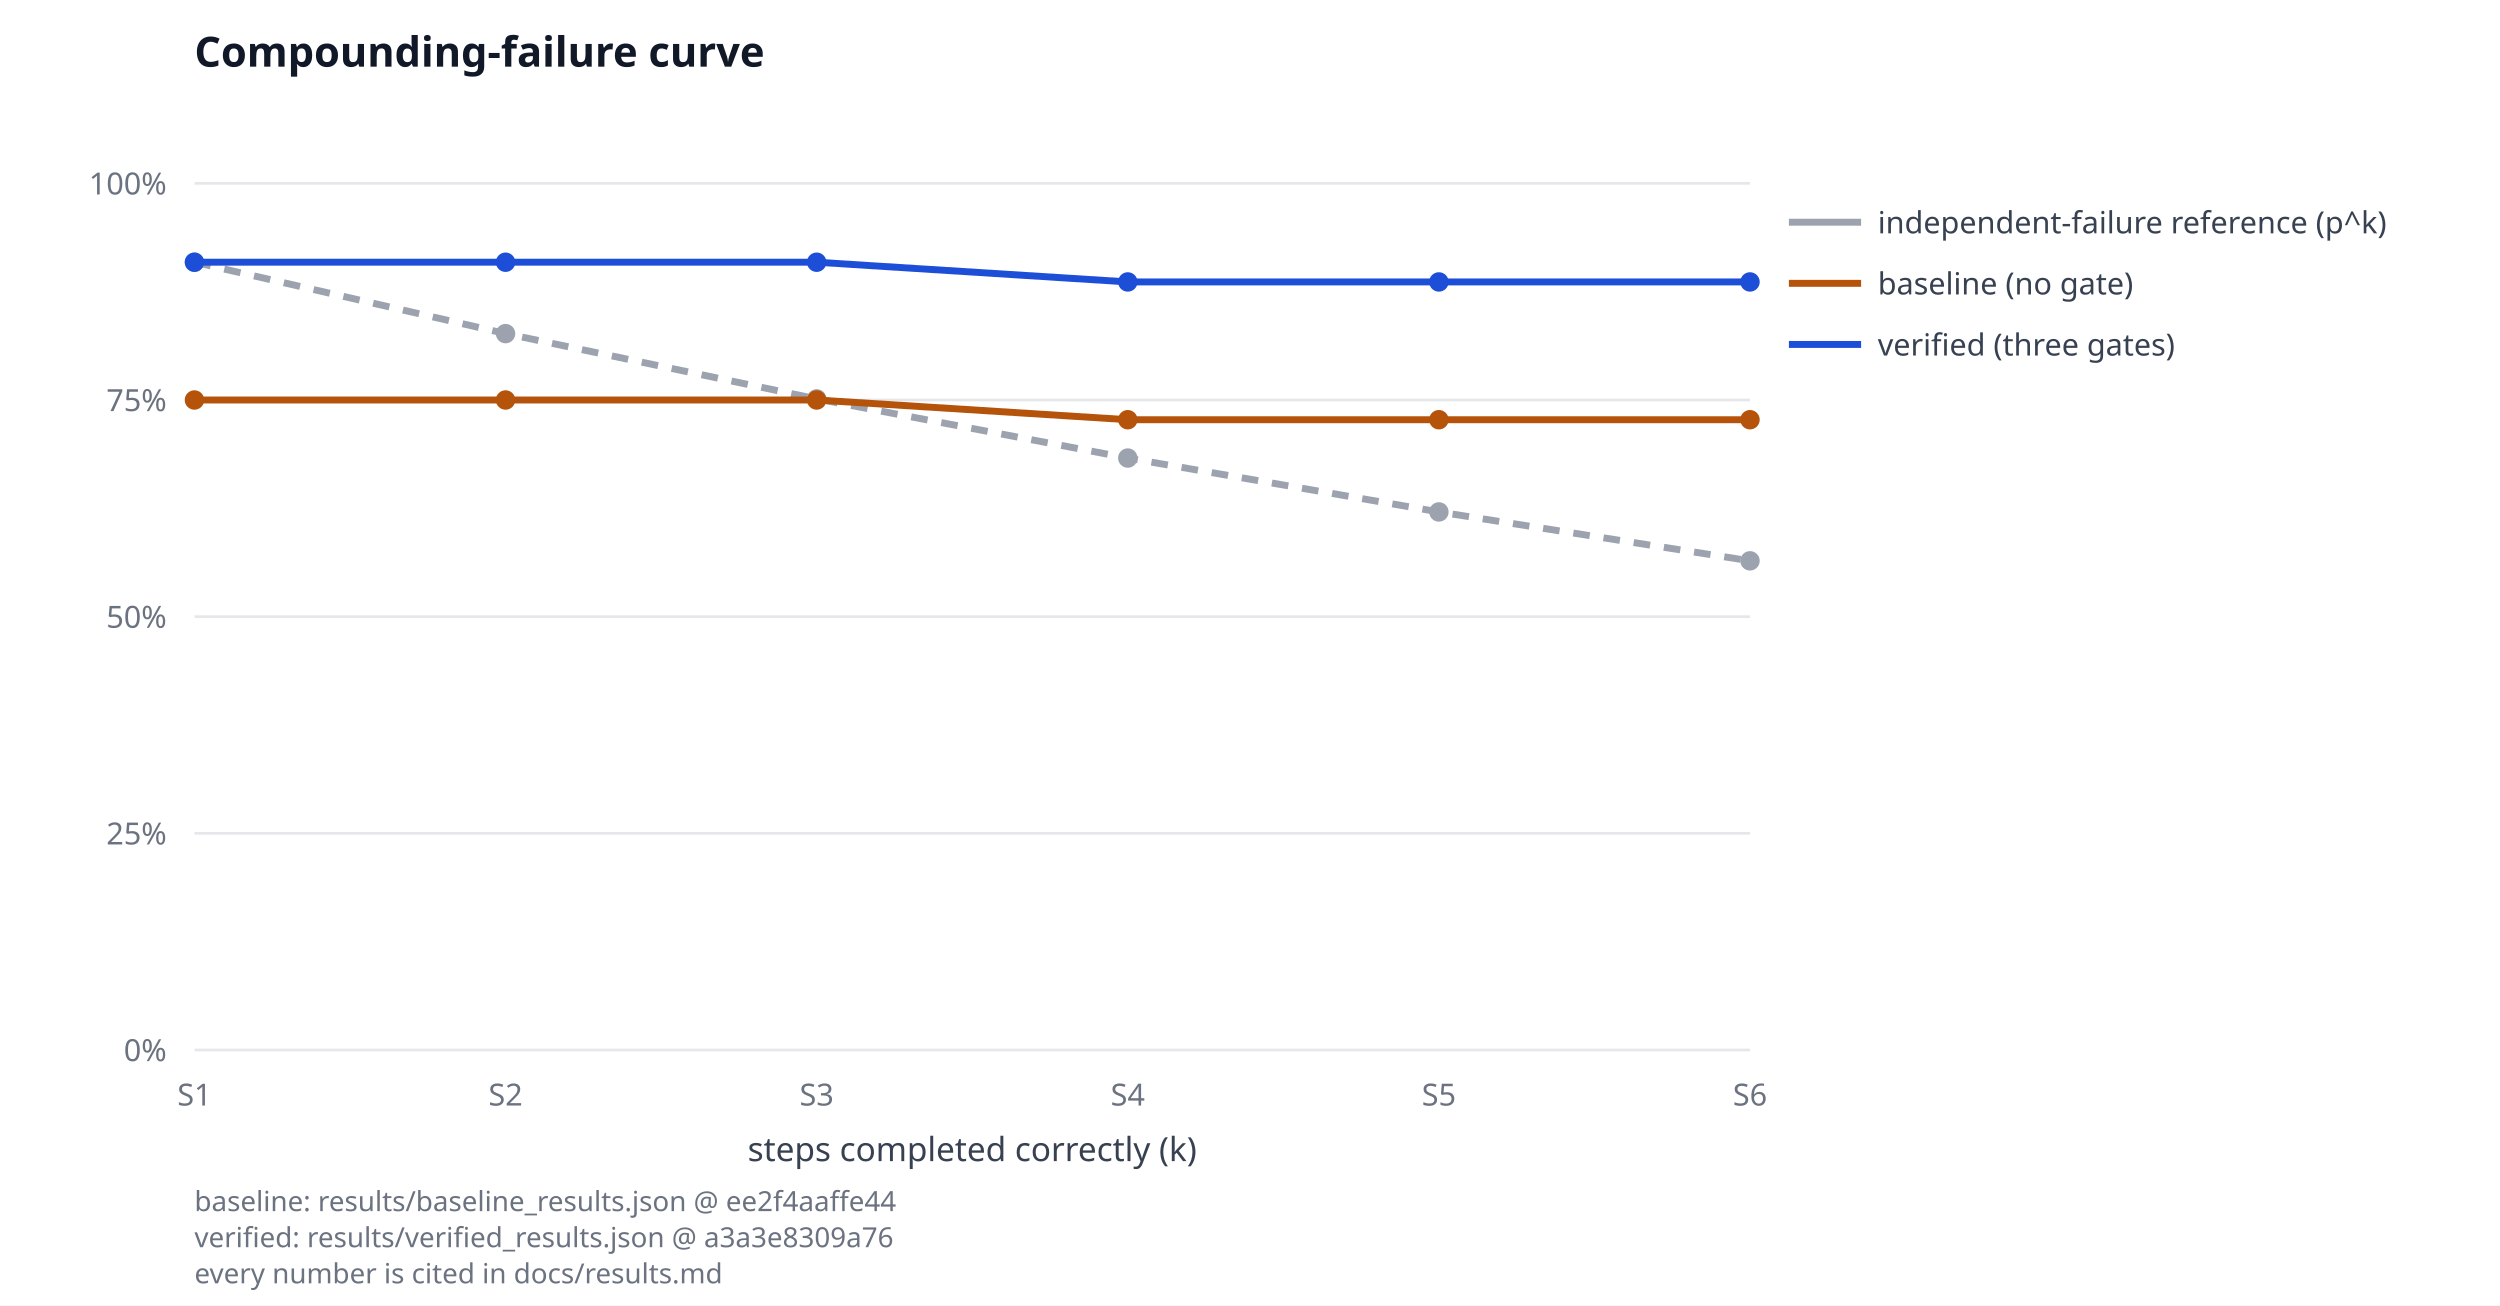
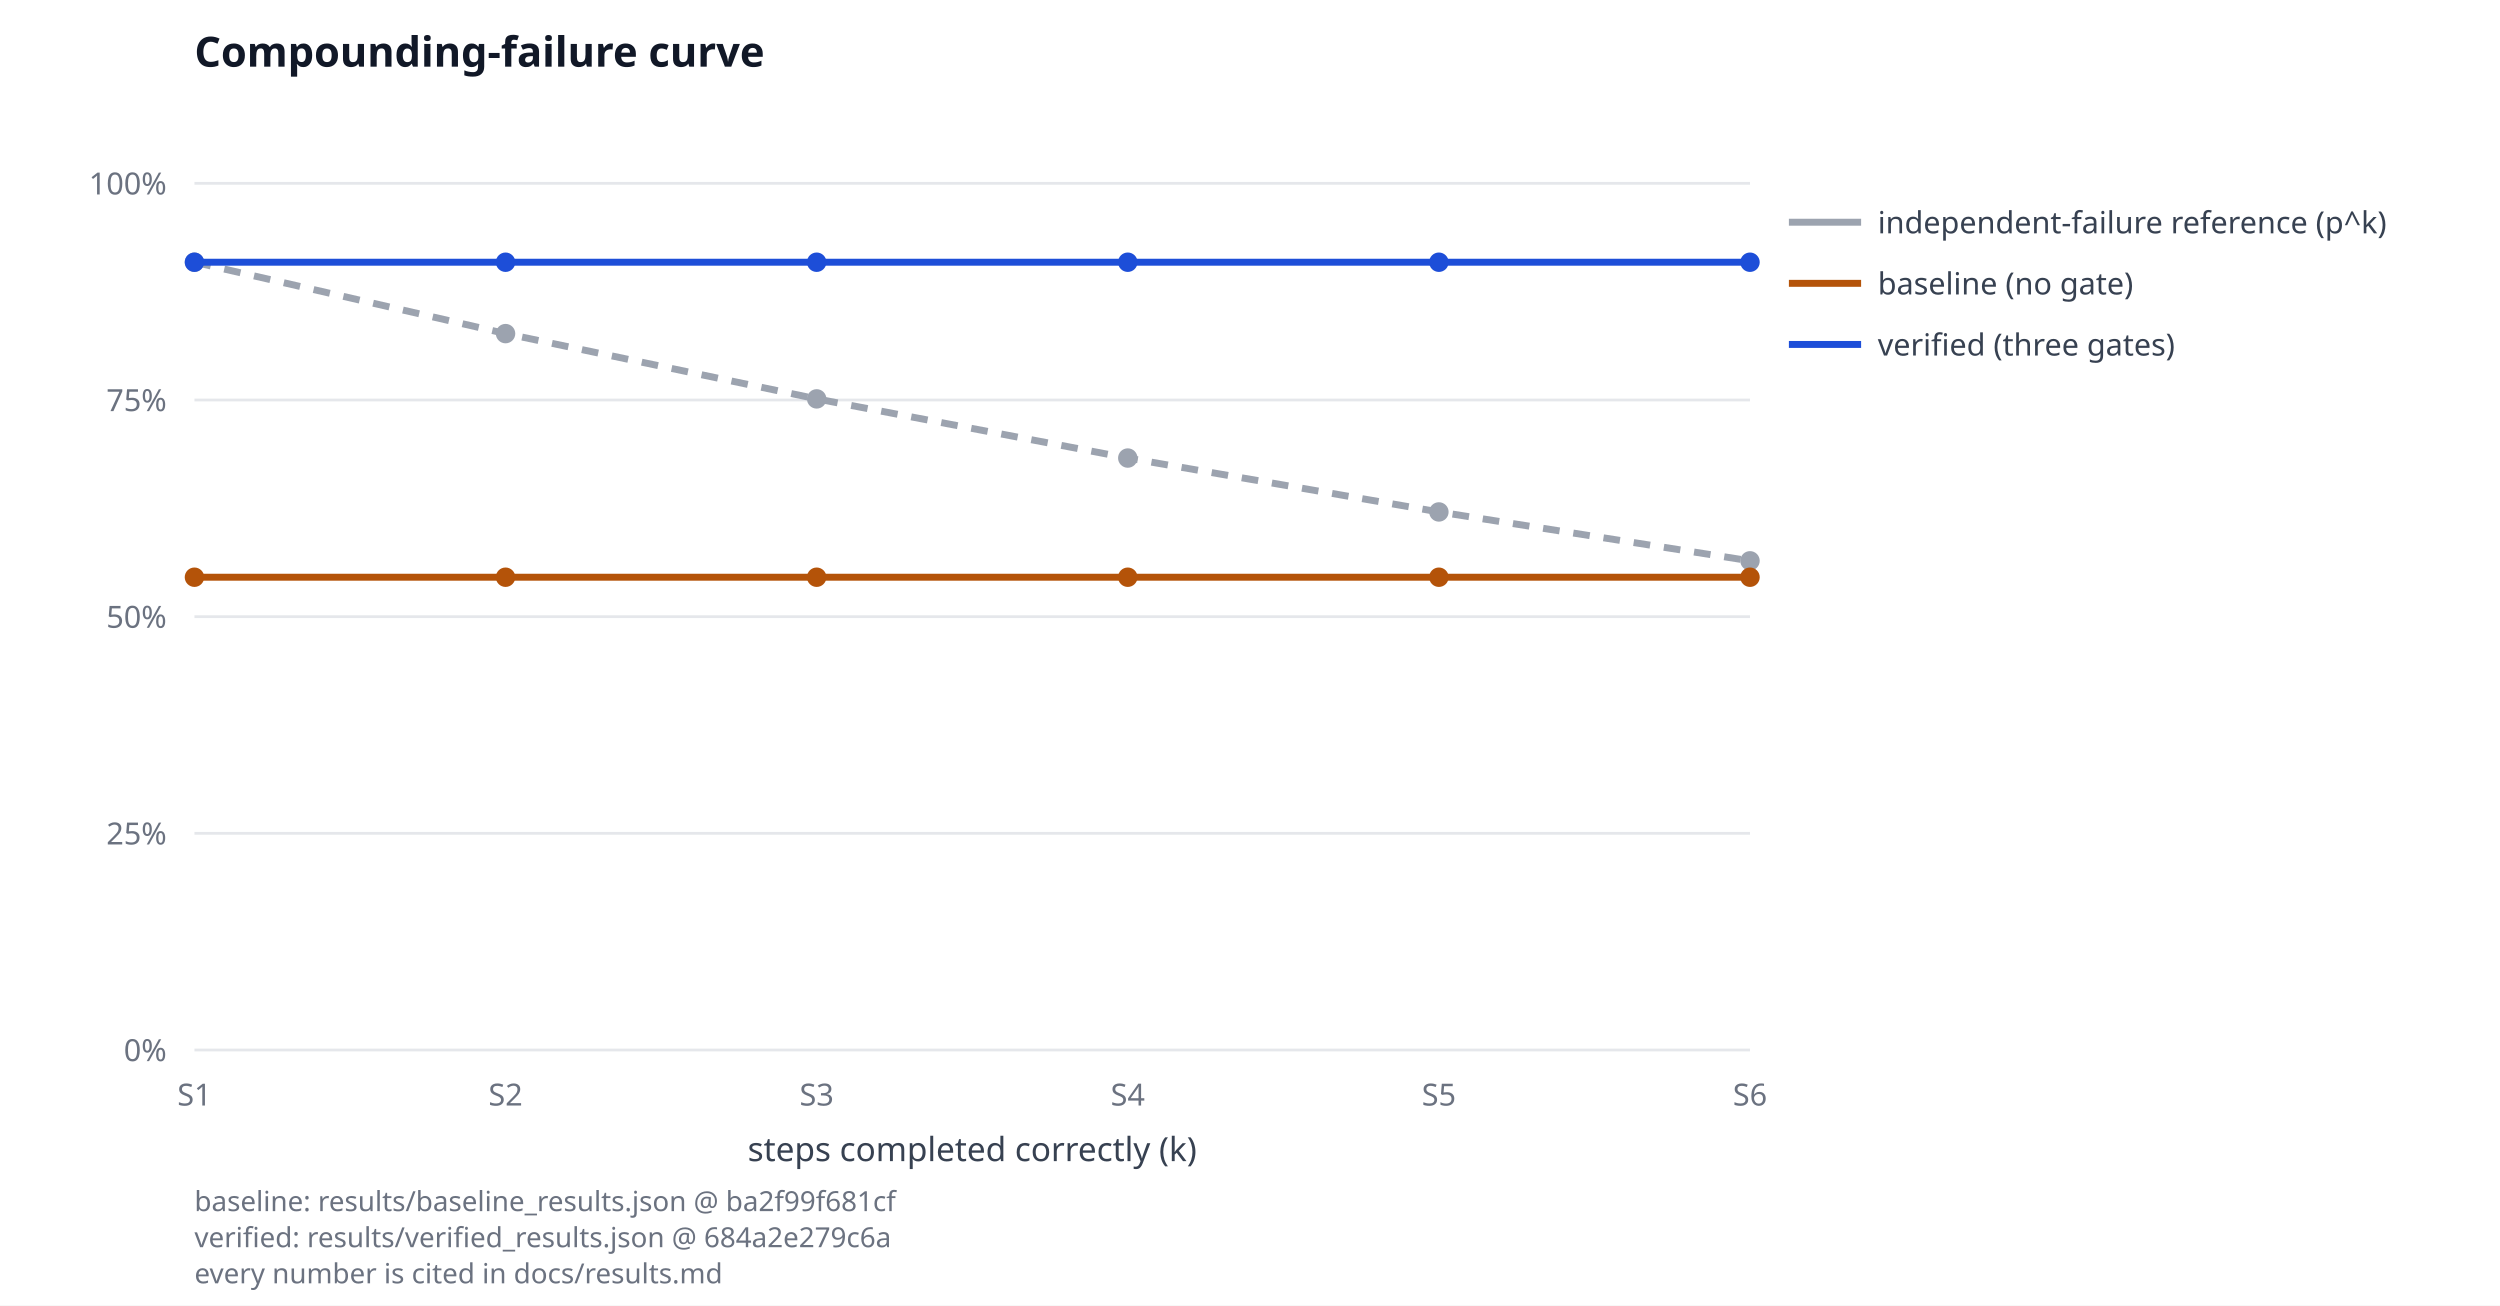
<svg xmlns="http://www.w3.org/2000/svg" width="900" height="470" viewBox="0 0 900 470" font-family="system-ui, sans-serif">
  <rect width="900" height="470" fill="#ffffff" />
  <text x="70" y="24" font-size="15" font-weight="600" fill="#111827">Compounding-failure curve</text>
  <line x1="70" y1="378.0" x2="630" y2="378.0" stroke="#e5e7eb" stroke-width="1" />
  <text x="60" y="382.0" font-size="11" fill="#6b7280" text-anchor="end">0%</text>
  <line x1="70" y1="300.0" x2="630" y2="300.0" stroke="#e5e7eb" stroke-width="1" />
  <text x="60" y="304.0" font-size="11" fill="#6b7280" text-anchor="end">25%</text>
  <line x1="70" y1="222.0" x2="630" y2="222.0" stroke="#e5e7eb" stroke-width="1" />
  <text x="60" y="226.0" font-size="11" fill="#6b7280" text-anchor="end">50%</text>
  <line x1="70" y1="144.0" x2="630" y2="144.0" stroke="#e5e7eb" stroke-width="1" />
  <text x="60" y="148.0" font-size="11" fill="#6b7280" text-anchor="end">75%</text>
  <line x1="70" y1="66.0" x2="630" y2="66.0" stroke="#e5e7eb" stroke-width="1" />
  <text x="60" y="70.0" font-size="11" fill="#6b7280" text-anchor="end">100%</text>
  <text x="70.0" y="398.0" font-size="11" fill="#6b7280" text-anchor="middle">S1</text>
  <text x="182.0" y="398.0" font-size="11" fill="#6b7280" text-anchor="middle">S2</text>
  <text x="294.0" y="398.0" font-size="11" fill="#6b7280" text-anchor="middle">S3</text>
  <text x="406.0" y="398.0" font-size="11" fill="#6b7280" text-anchor="middle">S4</text>
  <text x="518.0" y="398.0" font-size="11" fill="#6b7280" text-anchor="middle">S5</text>
  <text x="630.0" y="398.0" font-size="11" fill="#6b7280" text-anchor="middle">S6</text>
  <text x="350.0" y="418.0" font-size="12" fill="#374151" text-anchor="middle">steps completed correctly (k)</text>
  <polyline points="70.0,94.4 182.0,120.1 294.0,143.6 406.0,164.9 518.0,184.3 630.0,201.9" fill="none" stroke="#9ca3af" stroke-width="2.5" stroke-dasharray="6 5" />
  <circle cx="70.0" cy="94.4" r="3.5" fill="#9ca3af" />
  <circle cx="182.0" cy="120.1" r="3.5" fill="#9ca3af" />
  <circle cx="294.0" cy="143.6" r="3.5" fill="#9ca3af" />
  <circle cx="406.0" cy="164.9" r="3.5" fill="#9ca3af" />
  <circle cx="518.0" cy="184.3" r="3.5" fill="#9ca3af" />
  <circle cx="630.0" cy="201.9" r="3.5" fill="#9ca3af" />
-   <polyline points="70.0,144.0 182.0,144.0 294.0,144.0 406.0,151.1 518.0,151.1 630.0,151.1" fill="none" stroke="#b45309" stroke-width="2.5" />
-   <circle cx="70.0" cy="144.0" r="3.5" fill="#b45309" />
-   <circle cx="182.0" cy="144.0" r="3.5" fill="#b45309" />
-   <circle cx="294.0" cy="144.0" r="3.5" fill="#b45309" />
-   <circle cx="406.0" cy="151.1" r="3.5" fill="#b45309" />
-   <circle cx="518.0" cy="151.1" r="3.5" fill="#b45309" />
-   <circle cx="630.0" cy="151.1" r="3.5" fill="#b45309" />
-   <polyline points="70.0,94.4 182.0,94.4 294.0,94.4 406.0,101.5 518.0,101.5 630.0,101.5" fill="none" stroke="#1d4ed8" stroke-width="2.5" />
+   <polyline points="70.0,207.8 182.0,207.8 294.0,207.8 406.0,207.8 518.0,207.8 630.0,207.8" fill="none" stroke="#b45309" stroke-width="2.5" />
+   <circle cx="70.0" cy="207.8" r="3.5" fill="#b45309" />
+   <circle cx="182.0" cy="207.8" r="3.5" fill="#b45309" />
+   <circle cx="294.0" cy="207.8" r="3.5" fill="#b45309" />
+   <circle cx="406.0" cy="207.8" r="3.5" fill="#b45309" />
+   <circle cx="518.0" cy="207.8" r="3.5" fill="#b45309" />
+   <circle cx="630.0" cy="207.8" r="3.5" fill="#b45309" />
+   <polyline points="70.0,94.4 182.0,94.4 294.0,94.4 406.0,94.4 518.0,94.4 630.0,94.4" fill="none" stroke="#1d4ed8" stroke-width="2.5" />
  <circle cx="70.0" cy="94.4" r="3.5" fill="#1d4ed8" />
  <circle cx="182.0" cy="94.4" r="3.5" fill="#1d4ed8" />
  <circle cx="294.0" cy="94.4" r="3.5" fill="#1d4ed8" />
-   <circle cx="406.0" cy="101.5" r="3.5" fill="#1d4ed8" />
-   <circle cx="518.0" cy="101.5" r="3.5" fill="#1d4ed8" />
-   <circle cx="630.0" cy="101.5" r="3.5" fill="#1d4ed8" />
+   <circle cx="406.0" cy="94.4" r="3.5" fill="#1d4ed8" />
+   <circle cx="518.0" cy="94.4" r="3.5" fill="#1d4ed8" />
+   <circle cx="630.0" cy="94.4" r="3.5" fill="#1d4ed8" />
  <line x1="644" y1="80" x2="670" y2="80" stroke="#9ca3af" stroke-width="2.5" />
  <text x="676" y="84" font-size="11" fill="#374151">independent-failure reference (p^k)</text>
  <line x1="644" y1="102" x2="670" y2="102" stroke="#b45309" stroke-width="2.5" />
  <text x="676" y="106" font-size="11" fill="#374151">baseline (no gate)</text>
  <line x1="644" y1="124" x2="670" y2="124" stroke="#1d4ed8" stroke-width="2.5" />
  <text x="676" y="128" font-size="11" fill="#374151">verified (three gates)</text>
-   <text x="70" y="436" font-size="10" fill="#6b7280">baseline: results/baseline_results.json @ ee2f4aaffe44</text>
-   <text x="70" y="449" font-size="10" fill="#6b7280">verified: results/verified_results.json @ a3a3e8309a76</text>
+   <text x="70" y="436" font-size="10" fill="#6b7280">baseline: results/baseline_results.json @ ba2f99f681cf</text>
+   <text x="70" y="449" font-size="10" fill="#6b7280">verified: results/verified_results.json @ 684a2e279c6a</text>
  <text x="70" y="462" font-size="10" fill="#6b7280">every number is cited in docs/results.md</text>
</svg>
